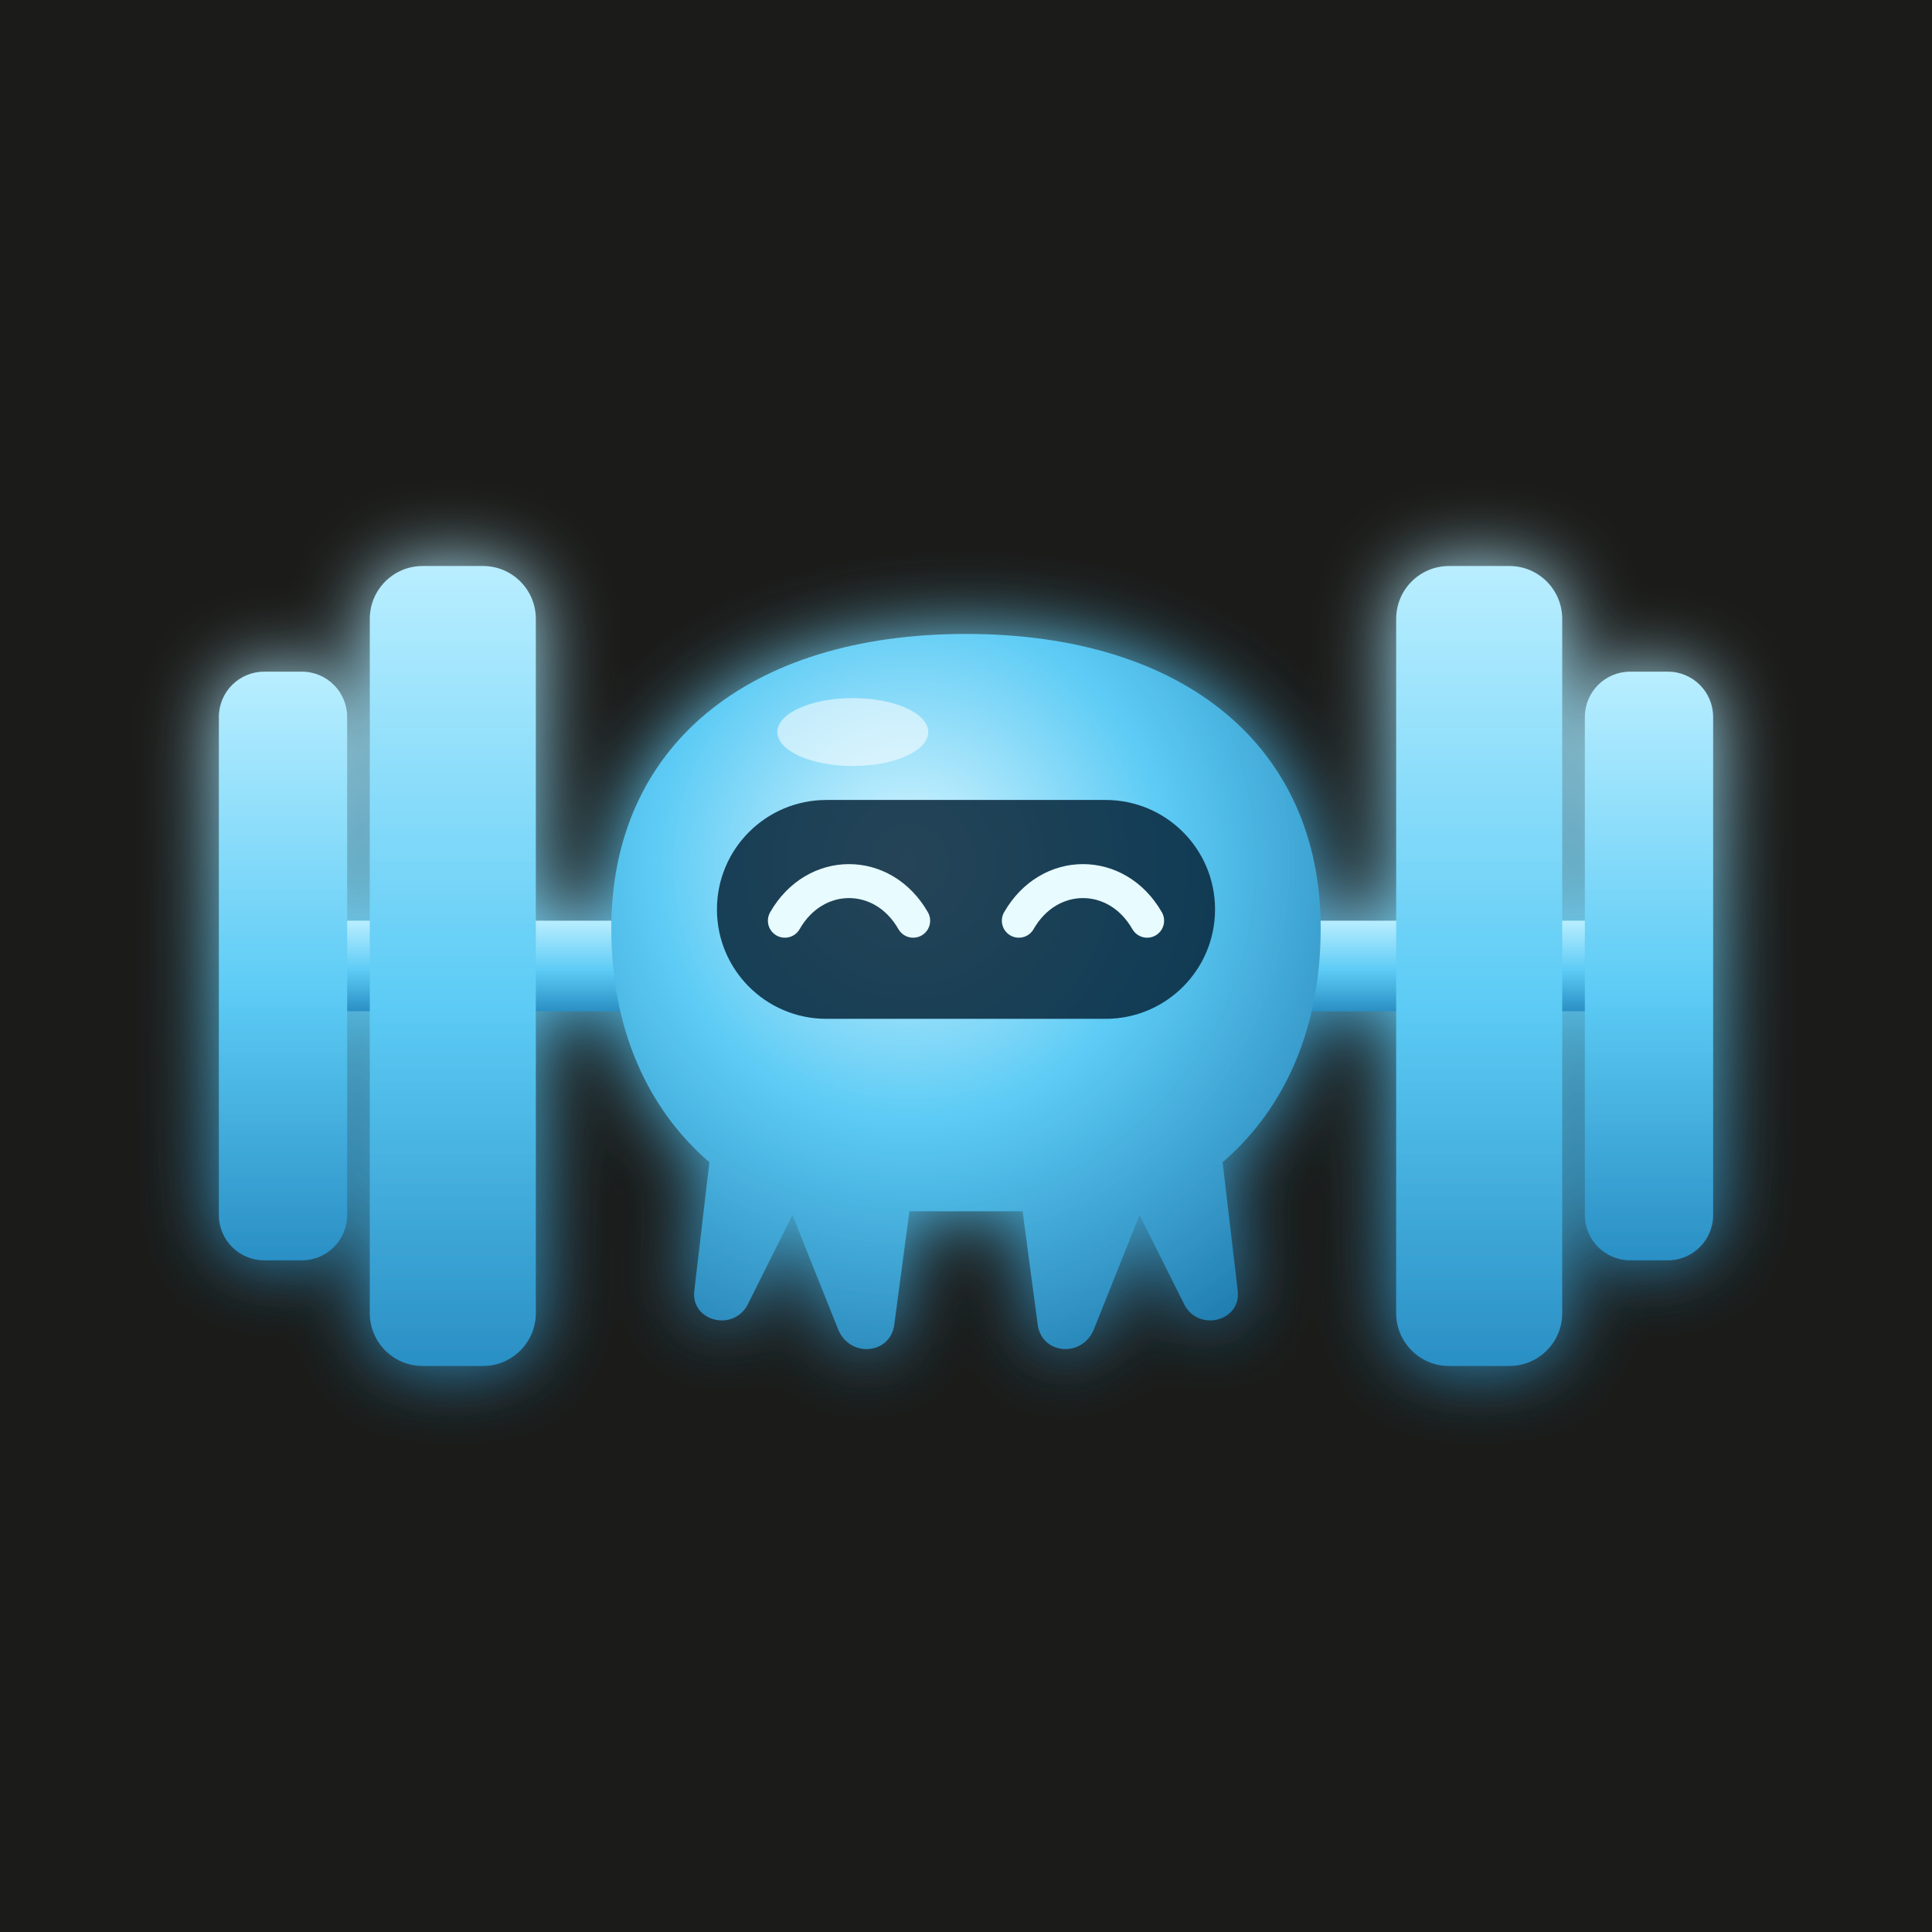
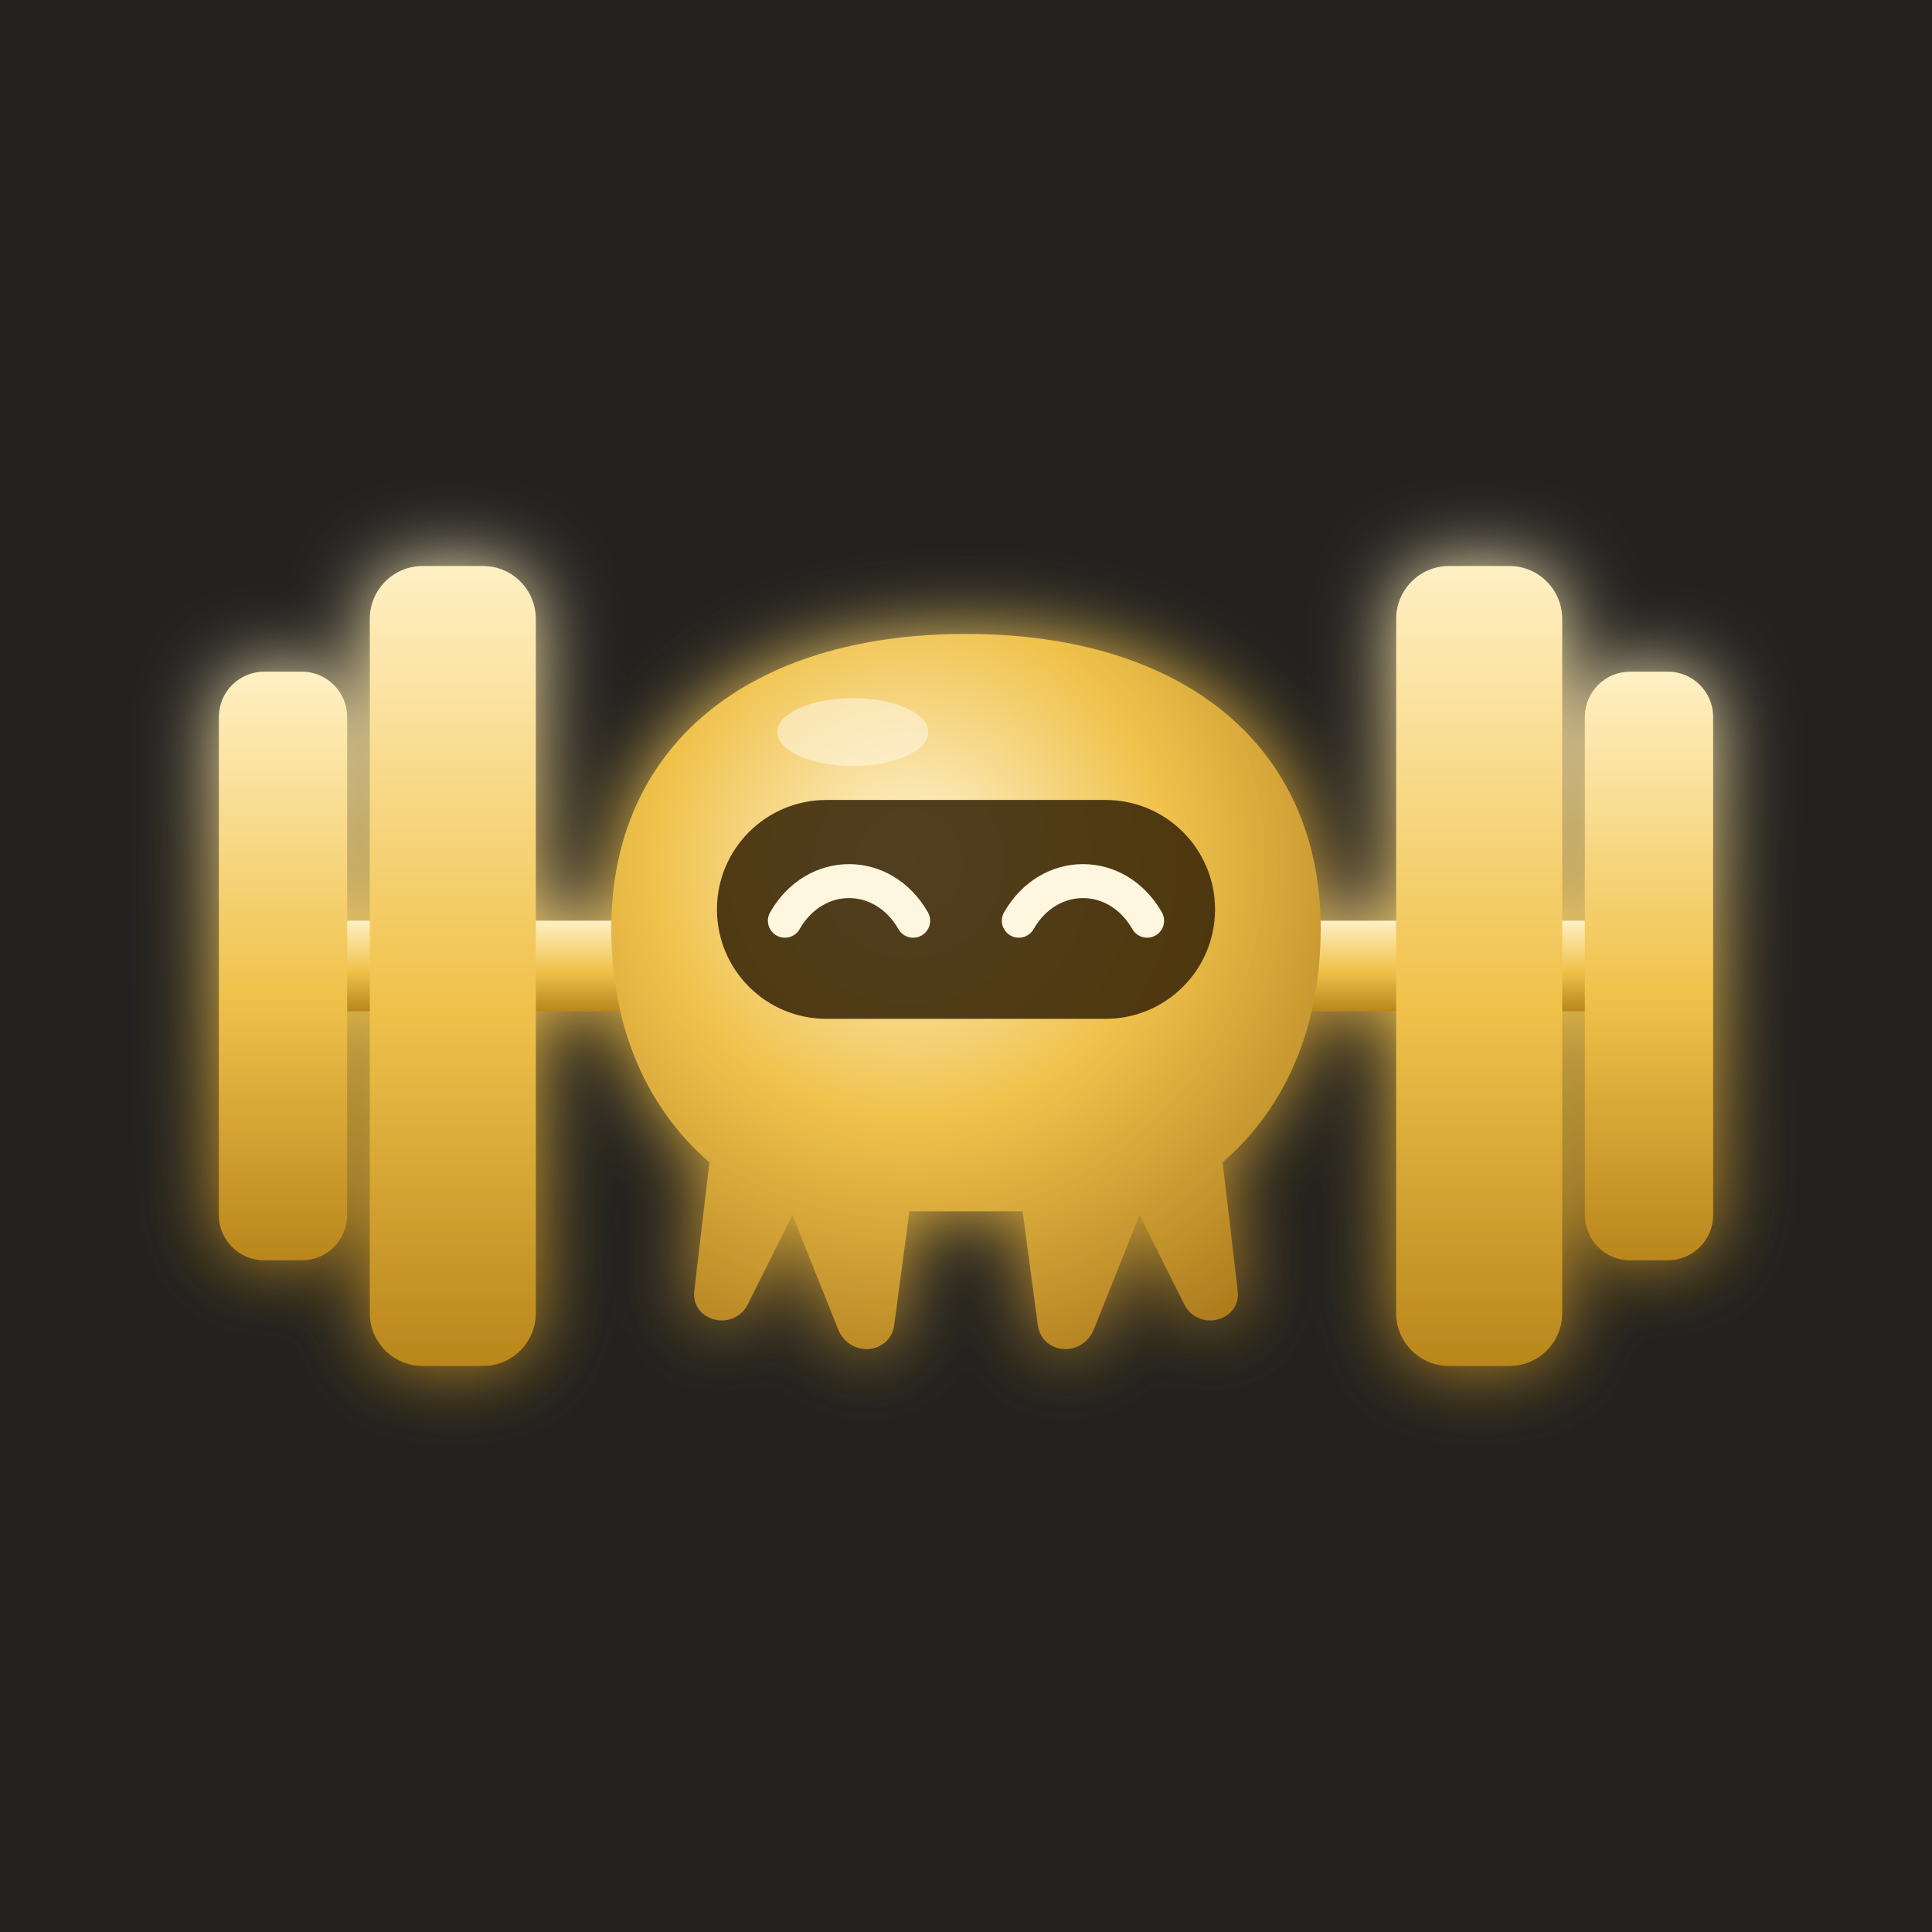
<svg xmlns="http://www.w3.org/2000/svg" viewBox="0 0 512 512">
  <defs>
    <linearGradient id="c" x1="0" y1="0" x2="0" y2="1">
-       <stop offset="0" stop-color="#B9EEFF" />
-       <stop offset=".55" stop-color="#5CCBF5" />
-       <stop offset="1" stop-color="#2A8FC4" />
+       <stop offset="0" stop-color="#FFF0C4" />
+       <stop offset=".55" stop-color="#F0C24B" />
+       <stop offset="1" stop-color="#B9861C" />
    </linearGradient>
    <radialGradient id="b" cx=".42" cy=".32" r=".8">
-       <stop offset="0" stop-color="#D9F6FF" />
-       <stop offset=".45" stop-color="#5CCBF5" />
-       <stop offset="1" stop-color="#1E79AD" />
+       <stop offset="0" stop-color="#FFF4D6" />
+       <stop offset=".45" stop-color="#F0C24B" />
+       <stop offset="1" stop-color="#A9771A" />
    </radialGradient>
    <filter id="g" x="-30%" y="-30%" width="160%" height="160%">
      <feGaussianBlur stdDeviation="10" result="s" />
      <feMerge>
        <feMergeNode in="s" />
        <feMergeNode in="SourceGraphic" />
      </feMerge>
    </filter>
  </defs>
-   <rect width="512" height="512" fill="#1B1B19" />
+   <rect width="512" height="512" fill="#232220" />
  <g filter="url(#g)">
    <rect x="70" y="244" width="372" height="24" rx="12" fill="url(#c)" />
    <rect x="58" y="178" width="34" height="156" rx="12" fill="url(#c)" />
    <rect x="98" y="150" width="44" height="212" rx="14" fill="url(#c)" />
    <rect x="370" y="150" width="44" height="212" rx="14" fill="url(#c)" />
    <rect x="420" y="178" width="34" height="156" rx="12" fill="url(#c)" />
    <path d="M256 168c58 0 94 30 94 78 0 30-12 50-26 62l4 34c1 8-10 11-14 4l-12-24-12 30c-3 8-14 7-15-1l-4-30h-30l-4 30c-1 8-12 9-15 1l-12-30-12 24c-4 7-15 4-14-4l4-34c-14-12-26-32-26-62 0-48 36-78 94-78z" fill="url(#b)" />
  </g>
-   <rect x="190" y="212" width="132" height="58" rx="29" fill="#06243A" opacity=".85" />
-   <path d="M208 244c8-14 26-14 34 0" fill="none" stroke="#E8FBFF" stroke-width="9" stroke-linecap="round" />
-   <path d="M270 244c8-14 26-14 34 0" fill="none" stroke="#E8FBFF" stroke-width="9" stroke-linecap="round" />
-   <ellipse cx="226" cy="194" rx="20" ry="9" fill="#fff" opacity=".55" />
+   <rect x="190" y="212" width="132" height="58" rx="29" fill="#3A2608" opacity=".88" />
+   <path d="M208 244c8-14 26-14 34 0" fill="none" stroke="#FFF6DF" stroke-width="9" stroke-linecap="round" />
+   <path d="M270 244c8-14 26-14 34 0" fill="none" stroke="#FFF6DF" stroke-width="9" stroke-linecap="round" />
+   <ellipse cx="226" cy="194" rx="20" ry="9" fill="#fff8e6" opacity=".55" />
</svg>
